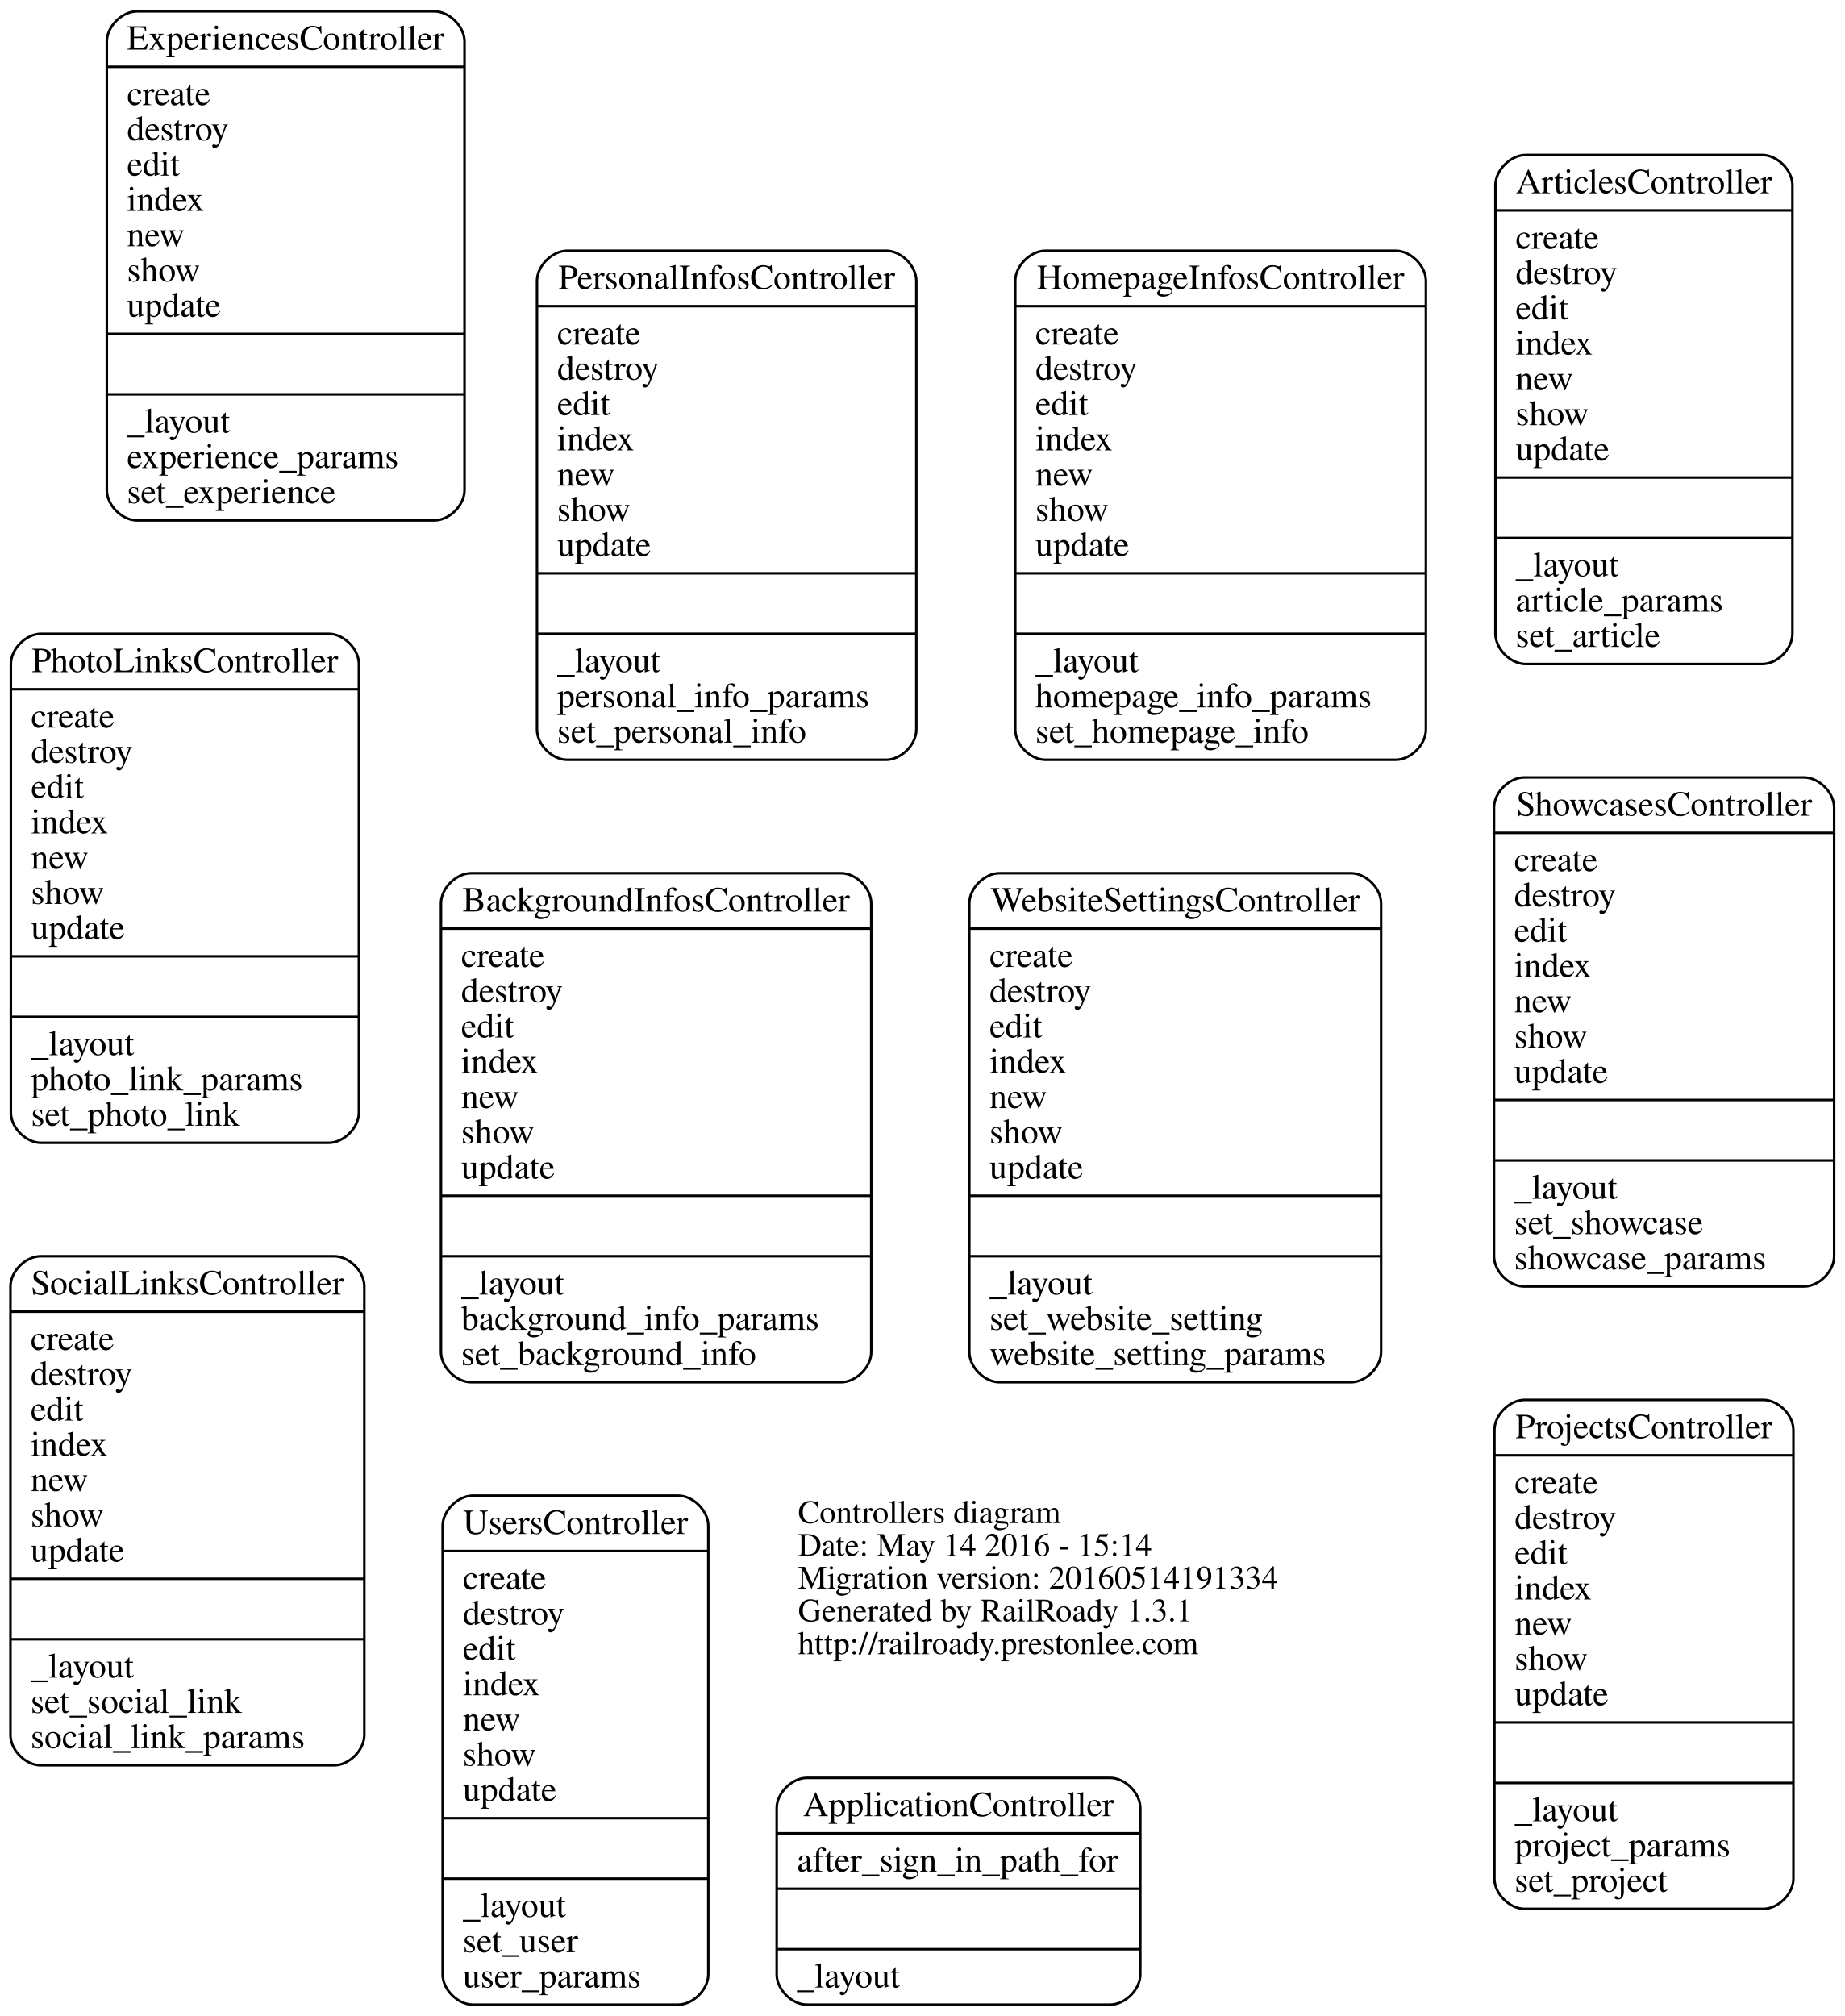
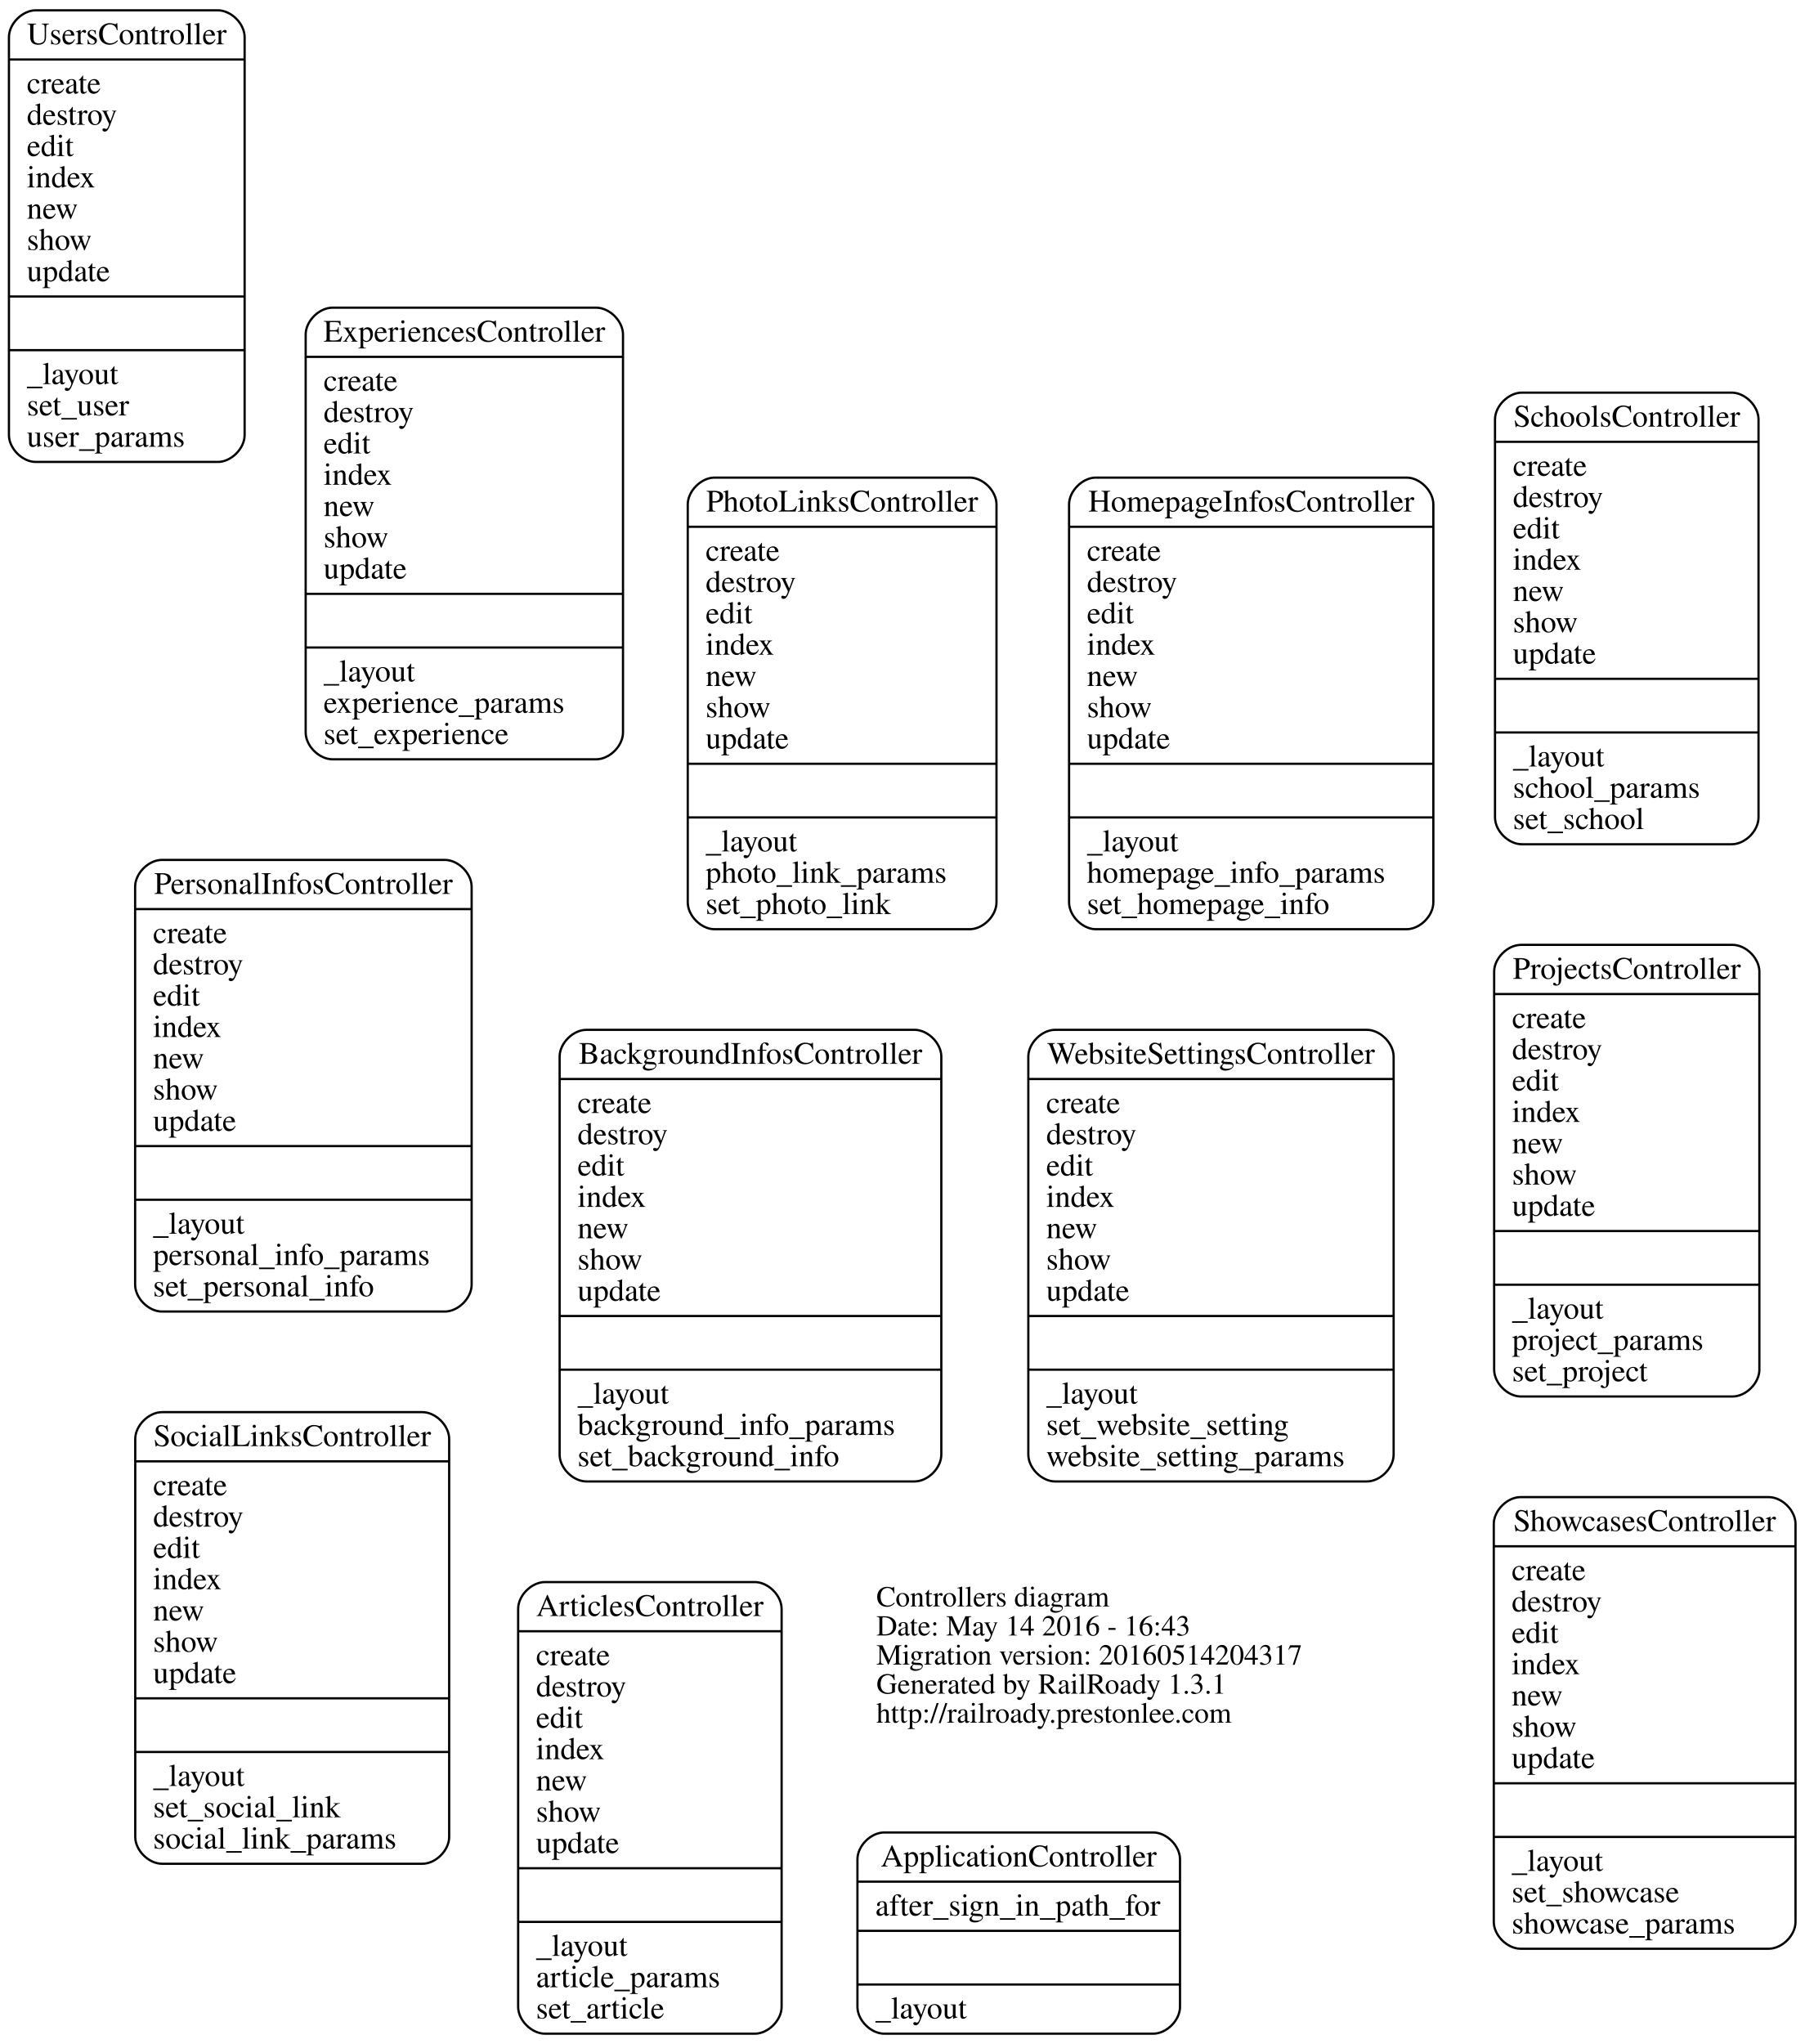
- <svg xmlns="http://www.w3.org/2000/svg" width="732pt" height="800pt" viewBox="0.00 0.00 731.70 800.00">
-   <g id="graph0" class="graph" transform="scale(1 1) rotate(0) translate(270.214 435.5)">
-     <polygon fill="none" stroke="none" points="-270.214,364.5 -270.214,-435.5 461.49,-435.5 461.49,364.5 -270.214,364.5" />
+ <svg xmlns="http://www.w3.org/2000/svg" width="807pt" height="914pt" viewBox="0.00 0.00 807.20 914.00">
+   <g id="graph0" class="graph" transform="scale(1 1) rotate(0) translate(345.714 549.5)">
+     <polygon fill="none" stroke="none" points="-345.714,364.5 -345.714,-549.5 461.49,-549.5 461.49,364.5 -345.714,364.5" />
    <g id="node1" class="node">
      <text text-anchor="start" x="46.312" y="168.9" font-family="Times,serif" font-size="13.00">Controllers diagram</text>
-       <text text-anchor="start" x="46.312" y="181.9" font-family="Times,serif" font-size="13.00">Date: May 14 2016 - 15:14</text>
-       <text text-anchor="start" x="46.312" y="194.9" font-family="Times,serif" font-size="13.00">Migration version: 20160514191334</text>
+       <text text-anchor="start" x="46.312" y="181.9" font-family="Times,serif" font-size="13.00">Date: May 14 2016 - 16:43</text>
+       <text text-anchor="start" x="46.312" y="194.9" font-family="Times,serif" font-size="13.00">Migration version: 20160514204317</text>
      <text text-anchor="start" x="46.312" y="207.9" font-family="Times,serif" font-size="13.00">Generated by RailRoady 1.3.1</text>
      <text text-anchor="start" x="46.312" y="220.9" font-family="Times,serif" font-size="13.00">http://railroady.prestonlee.com</text>
    </g>
    <g id="node2" class="node">
      <path fill="none" stroke="black" d="M49.852,360C49.852,360 170.148,360 170.148,360 176.148,360 182.148,354 182.148,348 182.148,348 182.148,282 182.148,282 182.148,276 176.148,270 170.148,270 170.148,270 49.852,270 49.852,270 43.852,270 37.852,276 37.852,282 37.852,282 37.852,348 37.852,348 37.852,354 43.852,360 49.852,360" />
      <text text-anchor="middle" x="110" y="285.2" font-family="Times,serif" font-size="14.00">ApplicationController</text>
      <polyline fill="none" stroke="black" points="37.852,292 182.148,292 " />
      <text text-anchor="start" x="45.852" y="307.2" font-family="Times,serif" font-size="14.00">after_sign_in_path_for</text>
      <polyline fill="none" stroke="black" points="37.852,314 182.148,314 " />
      <polyline fill="none" stroke="black" points="37.852,338 182.148,338 " />
      <text text-anchor="start" x="45.852" y="353.2" font-family="Times,serif" font-size="14.00">_layout</text>
    </g>
    <g id="node3" class="node">
-       <path fill="none" stroke="black" d="M335.069,-172C335.069,-172 428.931,-172 428.931,-172 434.931,-172 440.931,-178 440.931,-184 440.931,-184 440.931,-362 440.931,-362 440.931,-368 434.931,-374 428.931,-374 428.931,-374 335.069,-374 335.069,-374 329.069,-374 323.069,-368 323.069,-362 323.069,-362 323.069,-184 323.069,-184 323.069,-178 329.069,-172 335.069,-172" />
-       <text text-anchor="middle" x="382" y="-358.8" font-family="Times,serif" font-size="14.00">ArticlesController</text>
-       <polyline fill="none" stroke="black" points="323.069,-352 440.931,-352 " />
-       <text text-anchor="start" x="331.069" y="-336.8" font-family="Times,serif" font-size="14.00">create</text>
-       <text text-anchor="start" x="331.069" y="-322.8" font-family="Times,serif" font-size="14.00">destroy</text>
-       <text text-anchor="start" x="331.069" y="-308.8" font-family="Times,serif" font-size="14.00">edit</text>
-       <text text-anchor="start" x="331.069" y="-294.8" font-family="Times,serif" font-size="14.00">index</text>
-       <text text-anchor="start" x="331.069" y="-280.8" font-family="Times,serif" font-size="14.00">new</text>
-       <text text-anchor="start" x="331.069" y="-266.8" font-family="Times,serif" font-size="14.00">show</text>
-       <text text-anchor="start" x="331.069" y="-252.8" font-family="Times,serif" font-size="14.00">update</text>
-       <polyline fill="none" stroke="black" points="323.069,-246 440.931,-246 " />
-       <polyline fill="none" stroke="black" points="323.069,-222 440.931,-222 " />
-       <text text-anchor="start" x="331.069" y="-206.8" font-family="Times,serif" font-size="14.00">_layout</text>
-       <text text-anchor="start" x="331.069" y="-192.8" font-family="Times,serif" font-size="14.00">article_params</text>
-       <text text-anchor="start" x="331.069" y="-178.8" font-family="Times,serif" font-size="14.00">set_article</text>
+       <path fill="none" stroke="black" d="M-101.931,360C-101.931,360 -8.069,360 -8.069,360 -2.069,360 3.931,354 3.931,348 3.931,348 3.931,170 3.931,170 3.931,164 -2.069,158 -8.069,158 -8.069,158 -101.931,158 -101.931,158 -107.931,158 -113.931,164 -113.931,170 -113.931,170 -113.931,348 -113.931,348 -113.931,354 -107.931,360 -101.931,360" />
+       <text text-anchor="middle" x="-55" y="173.2" font-family="Times,serif" font-size="14.00">ArticlesController</text>
+       <polyline fill="none" stroke="black" points="-113.931,180 3.931,180 " />
+       <text text-anchor="start" x="-105.931" y="195.2" font-family="Times,serif" font-size="14.00">create</text>
+       <text text-anchor="start" x="-105.931" y="209.2" font-family="Times,serif" font-size="14.00">destroy</text>
+       <text text-anchor="start" x="-105.931" y="223.2" font-family="Times,serif" font-size="14.00">edit</text>
+       <text text-anchor="start" x="-105.931" y="237.2" font-family="Times,serif" font-size="14.00">index</text>
+       <text text-anchor="start" x="-105.931" y="251.2" font-family="Times,serif" font-size="14.00">new</text>
+       <text text-anchor="start" x="-105.931" y="265.2" font-family="Times,serif" font-size="14.00">show</text>
+       <text text-anchor="start" x="-105.931" y="279.2" font-family="Times,serif" font-size="14.00">update</text>
+       <polyline fill="none" stroke="black" points="-113.931,286 3.931,286 " />
+       <polyline fill="none" stroke="black" points="-113.931,310 3.931,310 " />
+       <text text-anchor="start" x="-105.931" y="325.2" font-family="Times,serif" font-size="14.00">_layout</text>
+       <text text-anchor="start" x="-105.931" y="339.2" font-family="Times,serif" font-size="14.00">article_params</text>
+       <text text-anchor="start" x="-105.931" y="353.2" font-family="Times,serif" font-size="14.00">set_article</text>
    </g>
    <g id="node4" class="node">
      <path fill="none" stroke="black" d="M-83.373,113C-83.373,113 63.373,113 63.373,113 69.373,113 75.373,107 75.373,101 75.373,101 75.373,-77 75.373,-77 75.373,-83 69.373,-89 63.373,-89 63.373,-89 -83.373,-89 -83.373,-89 -89.373,-89 -95.373,-83 -95.373,-77 -95.373,-77 -95.373,101 -95.373,101 -95.373,107 -89.373,113 -83.373,113" />
      <text text-anchor="middle" x="-10" y="-73.8" font-family="Times,serif" font-size="14.00">BackgroundInfosController</text>
      <polyline fill="none" stroke="black" points="-95.373,-67 75.373,-67 " />
      <text text-anchor="start" x="-87.373" y="-51.8" font-family="Times,serif" font-size="14.00">create</text>
      <text text-anchor="start" x="-87.373" y="-37.8" font-family="Times,serif" font-size="14.00">destroy</text>
      <text text-anchor="start" x="-87.373" y="-23.8" font-family="Times,serif" font-size="14.00">edit</text>
      <text text-anchor="start" x="-87.373" y="-9.8" font-family="Times,serif" font-size="14.00">index</text>
      <text text-anchor="start" x="-87.373" y="4.2" font-family="Times,serif" font-size="14.00">new</text>
      <text text-anchor="start" x="-87.373" y="18.2" font-family="Times,serif" font-size="14.00">show</text>
      <text text-anchor="start" x="-87.373" y="32.2" font-family="Times,serif" font-size="14.00">update</text>
      <polyline fill="none" stroke="black" points="-95.373,39 75.373,39 " />
      <polyline fill="none" stroke="black" points="-95.373,63 75.373,63 " />
      <text text-anchor="start" x="-87.373" y="78.2" font-family="Times,serif" font-size="14.00">_layout</text>
      <text text-anchor="start" x="-87.373" y="92.2" font-family="Times,serif" font-size="14.00">background_info_params</text>
      <text text-anchor="start" x="-87.373" y="106.2" font-family="Times,serif" font-size="14.00">set_background_info</text>
    </g>
    <g id="node5" class="node">
-       <path fill="none" stroke="black" d="M-215.976,-229C-215.976,-229 -98.024,-229 -98.024,-229 -92.024,-229 -86.024,-235 -86.024,-241 -86.024,-241 -86.024,-419 -86.024,-419 -86.024,-425 -92.024,-431 -98.024,-431 -98.024,-431 -215.976,-431 -215.976,-431 -221.976,-431 -227.976,-425 -227.976,-419 -227.976,-419 -227.976,-241 -227.976,-241 -227.976,-235 -221.976,-229 -215.976,-229" />
-       <text text-anchor="middle" x="-157" y="-415.8" font-family="Times,serif" font-size="14.00">ExperiencesController</text>
-       <polyline fill="none" stroke="black" points="-227.976,-409 -86.024,-409 " />
-       <text text-anchor="start" x="-219.976" y="-393.8" font-family="Times,serif" font-size="14.00">create</text>
-       <text text-anchor="start" x="-219.976" y="-379.8" font-family="Times,serif" font-size="14.00">destroy</text>
-       <text text-anchor="start" x="-219.976" y="-365.8" font-family="Times,serif" font-size="14.00">edit</text>
-       <text text-anchor="start" x="-219.976" y="-351.8" font-family="Times,serif" font-size="14.00">index</text>
-       <text text-anchor="start" x="-219.976" y="-337.8" font-family="Times,serif" font-size="14.00">new</text>
-       <text text-anchor="start" x="-219.976" y="-323.8" font-family="Times,serif" font-size="14.00">show</text>
-       <text text-anchor="start" x="-219.976" y="-309.8" font-family="Times,serif" font-size="14.00">update</text>
-       <polyline fill="none" stroke="black" points="-227.976,-303 -86.024,-303 " />
-       <polyline fill="none" stroke="black" points="-227.976,-279 -86.024,-279 " />
-       <text text-anchor="start" x="-219.976" y="-263.8" font-family="Times,serif" font-size="14.00">_layout</text>
-       <text text-anchor="start" x="-219.976" y="-249.8" font-family="Times,serif" font-size="14.00">experience_params</text>
-       <text text-anchor="start" x="-219.976" y="-235.8" font-family="Times,serif" font-size="14.00">set_experience</text>
+       <path fill="none" stroke="black" d="M-196.976,-210C-196.976,-210 -79.024,-210 -79.024,-210 -73.024,-210 -67.024,-216 -67.024,-222 -67.024,-222 -67.024,-400 -67.024,-400 -67.024,-406 -73.024,-412 -79.024,-412 -79.024,-412 -196.976,-412 -196.976,-412 -202.976,-412 -208.976,-406 -208.976,-400 -208.976,-400 -208.976,-222 -208.976,-222 -208.976,-216 -202.976,-210 -196.976,-210" />
+       <text text-anchor="middle" x="-138" y="-396.8" font-family="Times,serif" font-size="14.00">ExperiencesController</text>
+       <polyline fill="none" stroke="black" points="-208.976,-390 -67.024,-390 " />
+       <text text-anchor="start" x="-200.976" y="-374.8" font-family="Times,serif" font-size="14.00">create</text>
+       <text text-anchor="start" x="-200.976" y="-360.8" font-family="Times,serif" font-size="14.00">destroy</text>
+       <text text-anchor="start" x="-200.976" y="-346.8" font-family="Times,serif" font-size="14.00">edit</text>
+       <text text-anchor="start" x="-200.976" y="-332.8" font-family="Times,serif" font-size="14.00">index</text>
+       <text text-anchor="start" x="-200.976" y="-318.8" font-family="Times,serif" font-size="14.00">new</text>
+       <text text-anchor="start" x="-200.976" y="-304.8" font-family="Times,serif" font-size="14.00">show</text>
+       <text text-anchor="start" x="-200.976" y="-290.8" font-family="Times,serif" font-size="14.00">update</text>
+       <polyline fill="none" stroke="black" points="-208.976,-284 -67.024,-284 " />
+       <polyline fill="none" stroke="black" points="-208.976,-260 -67.024,-260 " />
+       <text text-anchor="start" x="-200.976" y="-244.8" font-family="Times,serif" font-size="14.00">_layout</text>
+       <text text-anchor="start" x="-200.976" y="-230.8" font-family="Times,serif" font-size="14.00">experience_params</text>
+       <text text-anchor="start" x="-200.976" y="-216.8" font-family="Times,serif" font-size="14.00">set_experience</text>
    </g>
    <g id="node6" class="node">
      <path fill="none" stroke="black" d="M144.521,-134C144.521,-134 283.479,-134 283.479,-134 289.479,-134 295.479,-140 295.479,-146 295.479,-146 295.479,-324 295.479,-324 295.479,-330 289.479,-336 283.479,-336 283.479,-336 144.521,-336 144.521,-336 138.521,-336 132.521,-330 132.521,-324 132.521,-324 132.521,-146 132.521,-146 132.521,-140 138.521,-134 144.521,-134" />
      <text text-anchor="middle" x="214" y="-320.8" font-family="Times,serif" font-size="14.00">HomepageInfosController</text>
      <polyline fill="none" stroke="black" points="132.521,-314 295.479,-314 " />
      <text text-anchor="start" x="140.521" y="-298.8" font-family="Times,serif" font-size="14.00">create</text>
      <text text-anchor="start" x="140.521" y="-284.8" font-family="Times,serif" font-size="14.00">destroy</text>
      <text text-anchor="start" x="140.521" y="-270.8" font-family="Times,serif" font-size="14.00">edit</text>
      <text text-anchor="start" x="140.521" y="-256.8" font-family="Times,serif" font-size="14.00">index</text>
      <text text-anchor="start" x="140.521" y="-242.8" font-family="Times,serif" font-size="14.00">new</text>
      <text text-anchor="start" x="140.521" y="-228.8" font-family="Times,serif" font-size="14.00">show</text>
      <text text-anchor="start" x="140.521" y="-214.8" font-family="Times,serif" font-size="14.00">update</text>
      <polyline fill="none" stroke="black" points="132.521,-208 295.479,-208 " />
      <polyline fill="none" stroke="black" points="132.521,-184 295.479,-184 " />
      <text text-anchor="start" x="140.521" y="-168.8" font-family="Times,serif" font-size="14.00">_layout</text>
      <text text-anchor="start" x="140.521" y="-154.8" font-family="Times,serif" font-size="14.00">homepage_info_params</text>
      <text text-anchor="start" x="140.521" y="-140.8" font-family="Times,serif" font-size="14.00">set_homepage_info</text>
    </g>
    <g id="node7" class="node">
-       <path fill="none" stroke="black" d="M-45.266,-134C-45.266,-134 81.266,-134 81.266,-134 87.266,-134 93.266,-140 93.266,-146 93.266,-146 93.266,-324 93.266,-324 93.266,-330 87.266,-336 81.266,-336 81.266,-336 -45.266,-336 -45.266,-336 -51.266,-336 -57.266,-330 -57.266,-324 -57.266,-324 -57.266,-146 -57.266,-146 -57.266,-140 -51.266,-134 -45.266,-134" />
-       <text text-anchor="middle" x="18" y="-320.8" font-family="Times,serif" font-size="14.00">PersonalInfosController</text>
-       <polyline fill="none" stroke="black" points="-57.266,-314 93.266,-314 " />
-       <text text-anchor="start" x="-49.266" y="-298.8" font-family="Times,serif" font-size="14.00">create</text>
-       <text text-anchor="start" x="-49.266" y="-284.8" font-family="Times,serif" font-size="14.00">destroy</text>
-       <text text-anchor="start" x="-49.266" y="-270.8" font-family="Times,serif" font-size="14.00">edit</text>
-       <text text-anchor="start" x="-49.266" y="-256.8" font-family="Times,serif" font-size="14.00">index</text>
-       <text text-anchor="start" x="-49.266" y="-242.8" font-family="Times,serif" font-size="14.00">new</text>
-       <text text-anchor="start" x="-49.266" y="-228.8" font-family="Times,serif" font-size="14.00">show</text>
-       <text text-anchor="start" x="-49.266" y="-214.8" font-family="Times,serif" font-size="14.00">update</text>
-       <polyline fill="none" stroke="black" points="-57.266,-208 93.266,-208 " />
-       <polyline fill="none" stroke="black" points="-57.266,-184 93.266,-184 " />
-       <text text-anchor="start" x="-49.266" y="-168.8" font-family="Times,serif" font-size="14.00">_layout</text>
-       <text text-anchor="start" x="-49.266" y="-154.8" font-family="Times,serif" font-size="14.00">personal_info_params</text>
-       <text text-anchor="start" x="-49.266" y="-140.8" font-family="Times,serif" font-size="14.00">set_personal_info</text>
+       <path fill="none" stroke="black" d="M-273.266,37C-273.266,37 -146.734,37 -146.734,37 -140.734,37 -134.734,31 -134.734,25 -134.734,25 -134.734,-153 -134.734,-153 -134.734,-159 -140.734,-165 -146.734,-165 -146.734,-165 -273.266,-165 -273.266,-165 -279.266,-165 -285.266,-159 -285.266,-153 -285.266,-153 -285.266,25 -285.266,25 -285.266,31 -279.266,37 -273.266,37" />
+       <text text-anchor="middle" x="-210" y="-149.8" font-family="Times,serif" font-size="14.00">PersonalInfosController</text>
+       <polyline fill="none" stroke="black" points="-285.266,-143 -134.734,-143 " />
+       <text text-anchor="start" x="-277.266" y="-127.8" font-family="Times,serif" font-size="14.00">create</text>
+       <text text-anchor="start" x="-277.266" y="-113.8" font-family="Times,serif" font-size="14.00">destroy</text>
+       <text text-anchor="start" x="-277.266" y="-99.8" font-family="Times,serif" font-size="14.00">edit</text>
+       <text text-anchor="start" x="-277.266" y="-85.8" font-family="Times,serif" font-size="14.00">index</text>
+       <text text-anchor="start" x="-277.266" y="-71.8" font-family="Times,serif" font-size="14.00">new</text>
+       <text text-anchor="start" x="-277.266" y="-57.8" font-family="Times,serif" font-size="14.00">show</text>
+       <text text-anchor="start" x="-277.266" y="-43.8" font-family="Times,serif" font-size="14.00">update</text>
+       <polyline fill="none" stroke="black" points="-285.266,-37 -134.734,-37 " />
+       <polyline fill="none" stroke="black" points="-285.266,-13 -134.734,-13 " />
+       <text text-anchor="start" x="-277.266" y="2.2" font-family="Times,serif" font-size="14.00">_layout</text>
+       <text text-anchor="start" x="-277.266" y="16.2" font-family="Times,serif" font-size="14.00">personal_info_params</text>
+       <text text-anchor="start" x="-277.266" y="30.2" font-family="Times,serif" font-size="14.00">set_personal_info</text>
    </g>
    <g id="node8" class="node">
-       <path fill="none" stroke="black" d="M-254.055,18C-254.055,18 -139.945,18 -139.945,18 -133.945,18 -127.945,12 -127.945,6 -127.945,6 -127.945,-172 -127.945,-172 -127.945,-178 -133.945,-184 -139.945,-184 -139.945,-184 -254.055,-184 -254.055,-184 -260.055,-184 -266.055,-178 -266.055,-172 -266.055,-172 -266.055,6 -266.055,6 -266.055,12 -260.055,18 -254.055,18" />
-       <text text-anchor="middle" x="-197" y="-168.8" font-family="Times,serif" font-size="14.00">PhotoLinksController</text>
-       <polyline fill="none" stroke="black" points="-266.055,-162 -127.945,-162 " />
-       <text text-anchor="start" x="-258.055" y="-146.8" font-family="Times,serif" font-size="14.00">create</text>
-       <text text-anchor="start" x="-258.055" y="-132.8" font-family="Times,serif" font-size="14.00">destroy</text>
-       <text text-anchor="start" x="-258.055" y="-118.8" font-family="Times,serif" font-size="14.00">edit</text>
-       <text text-anchor="start" x="-258.055" y="-104.8" font-family="Times,serif" font-size="14.00">index</text>
-       <text text-anchor="start" x="-258.055" y="-90.8" font-family="Times,serif" font-size="14.00">new</text>
-       <text text-anchor="start" x="-258.055" y="-76.8" font-family="Times,serif" font-size="14.00">show</text>
-       <text text-anchor="start" x="-258.055" y="-62.8" font-family="Times,serif" font-size="14.00">update</text>
-       <polyline fill="none" stroke="black" points="-266.055,-56 -127.945,-56 " />
-       <polyline fill="none" stroke="black" points="-266.055,-32 -127.945,-32 " />
-       <text text-anchor="start" x="-258.055" y="-16.8" font-family="Times,serif" font-size="14.00">_layout</text>
-       <text text-anchor="start" x="-258.055" y="-2.8" font-family="Times,serif" font-size="14.00">photo_link_params</text>
-       <text text-anchor="start" x="-258.055" y="11.2" font-family="Times,serif" font-size="14.00">set_photo_link</text>
+       <path fill="none" stroke="black" d="M-26.055,-134C-26.055,-134 88.055,-134 88.055,-134 94.055,-134 100.055,-140 100.055,-146 100.055,-146 100.055,-324 100.055,-324 100.055,-330 94.055,-336 88.055,-336 88.055,-336 -26.055,-336 -26.055,-336 -32.055,-336 -38.055,-330 -38.055,-324 -38.055,-324 -38.055,-146 -38.055,-146 -38.055,-140 -32.055,-134 -26.055,-134" />
+       <text text-anchor="middle" x="31" y="-320.8" font-family="Times,serif" font-size="14.00">PhotoLinksController</text>
+       <polyline fill="none" stroke="black" points="-38.055,-314 100.055,-314 " />
+       <text text-anchor="start" x="-30.055" y="-298.8" font-family="Times,serif" font-size="14.00">create</text>
+       <text text-anchor="start" x="-30.055" y="-284.8" font-family="Times,serif" font-size="14.00">destroy</text>
+       <text text-anchor="start" x="-30.055" y="-270.8" font-family="Times,serif" font-size="14.00">edit</text>
+       <text text-anchor="start" x="-30.055" y="-256.8" font-family="Times,serif" font-size="14.00">index</text>
+       <text text-anchor="start" x="-30.055" y="-242.8" font-family="Times,serif" font-size="14.00">new</text>
+       <text text-anchor="start" x="-30.055" y="-228.8" font-family="Times,serif" font-size="14.00">show</text>
+       <text text-anchor="start" x="-30.055" y="-214.8" font-family="Times,serif" font-size="14.00">update</text>
+       <polyline fill="none" stroke="black" points="-38.055,-208 100.055,-208 " />
+       <polyline fill="none" stroke="black" points="-38.055,-184 100.055,-184 " />
+       <text text-anchor="start" x="-30.055" y="-168.8" font-family="Times,serif" font-size="14.00">_layout</text>
+       <text text-anchor="start" x="-30.055" y="-154.8" font-family="Times,serif" font-size="14.00">photo_link_params</text>
+       <text text-anchor="start" x="-30.055" y="-140.8" font-family="Times,serif" font-size="14.00">set_photo_link</text>
    </g>
    <g id="node9" class="node">
-       <path fill="none" stroke="black" d="M334.676,322C334.676,322 429.324,322 429.324,322 435.324,322 441.324,316 441.324,310 441.324,310 441.324,132 441.324,132 441.324,126 435.324,120 429.324,120 429.324,120 334.676,120 334.676,120 328.676,120 322.676,126 322.676,132 322.676,132 322.676,310 322.676,310 322.676,316 328.676,322 334.676,322" />
-       <text text-anchor="middle" x="382" y="135.2" font-family="Times,serif" font-size="14.00">ProjectsController</text>
-       <polyline fill="none" stroke="black" points="322.676,142 441.324,142 " />
-       <text text-anchor="start" x="330.676" y="157.2" font-family="Times,serif" font-size="14.00">create</text>
-       <text text-anchor="start" x="330.676" y="171.2" font-family="Times,serif" font-size="14.00">destroy</text>
-       <text text-anchor="start" x="330.676" y="185.2" font-family="Times,serif" font-size="14.00">edit</text>
-       <text text-anchor="start" x="330.676" y="199.2" font-family="Times,serif" font-size="14.00">index</text>
-       <text text-anchor="start" x="330.676" y="213.2" font-family="Times,serif" font-size="14.00">new</text>
-       <text text-anchor="start" x="330.676" y="227.2" font-family="Times,serif" font-size="14.00">show</text>
-       <text text-anchor="start" x="330.676" y="241.2" font-family="Times,serif" font-size="14.00">update</text>
-       <polyline fill="none" stroke="black" points="322.676,248 441.324,248 " />
-       <polyline fill="none" stroke="black" points="322.676,272 441.324,272 " />
-       <text text-anchor="start" x="330.676" y="287.2" font-family="Times,serif" font-size="14.00">_layout</text>
-       <text text-anchor="start" x="330.676" y="301.2" font-family="Times,serif" font-size="14.00">project_params</text>
-       <text text-anchor="start" x="330.676" y="315.2" font-family="Times,serif" font-size="14.00">set_project</text>
+       <path fill="none" stroke="black" d="M334.676,75C334.676,75 429.324,75 429.324,75 435.324,75 441.324,69 441.324,63 441.324,63 441.324,-115 441.324,-115 441.324,-121 435.324,-127 429.324,-127 429.324,-127 334.676,-127 334.676,-127 328.676,-127 322.676,-121 322.676,-115 322.676,-115 322.676,63 322.676,63 322.676,69 328.676,75 334.676,75" />
+       <text text-anchor="middle" x="382" y="-111.8" font-family="Times,serif" font-size="14.00">ProjectsController</text>
+       <polyline fill="none" stroke="black" points="322.676,-105 441.324,-105 " />
+       <text text-anchor="start" x="330.676" y="-89.8" font-family="Times,serif" font-size="14.00">create</text>
+       <text text-anchor="start" x="330.676" y="-75.8" font-family="Times,serif" font-size="14.00">destroy</text>
+       <text text-anchor="start" x="330.676" y="-61.8" font-family="Times,serif" font-size="14.00">edit</text>
+       <text text-anchor="start" x="330.676" y="-47.8" font-family="Times,serif" font-size="14.00">index</text>
+       <text text-anchor="start" x="330.676" y="-33.8" font-family="Times,serif" font-size="14.00">new</text>
+       <text text-anchor="start" x="330.676" y="-19.8" font-family="Times,serif" font-size="14.00">show</text>
+       <text text-anchor="start" x="330.676" y="-5.8" font-family="Times,serif" font-size="14.00">update</text>
+       <polyline fill="none" stroke="black" points="322.676,1 441.324,1 " />
+       <polyline fill="none" stroke="black" points="322.676,25 441.324,25 " />
+       <text text-anchor="start" x="330.676" y="40.2" font-family="Times,serif" font-size="14.00">_layout</text>
+       <text text-anchor="start" x="330.676" y="54.2" font-family="Times,serif" font-size="14.00">project_params</text>
+       <text text-anchor="start" x="330.676" y="68.2" font-family="Times,serif" font-size="14.00">set_project</text>
    </g>
    <g id="node10" class="node">
-       <path fill="none" stroke="black" d="M334.51,75C334.51,75 445.49,75 445.49,75 451.49,75 457.49,69 457.49,63 457.49,63 457.49,-115 457.49,-115 457.49,-121 451.49,-127 445.49,-127 445.49,-127 334.51,-127 334.51,-127 328.51,-127 322.51,-121 322.51,-115 322.51,-115 322.51,63 322.51,63 322.51,69 328.51,75 334.51,75" />
-       <text text-anchor="middle" x="390" y="-111.8" font-family="Times,serif" font-size="14.00">ShowcasesController</text>
-       <polyline fill="none" stroke="black" points="322.51,-105 457.49,-105 " />
-       <text text-anchor="start" x="330.51" y="-89.8" font-family="Times,serif" font-size="14.00">create</text>
-       <text text-anchor="start" x="330.51" y="-75.8" font-family="Times,serif" font-size="14.00">destroy</text>
-       <text text-anchor="start" x="330.51" y="-61.8" font-family="Times,serif" font-size="14.00">edit</text>
-       <text text-anchor="start" x="330.51" y="-47.8" font-family="Times,serif" font-size="14.00">index</text>
-       <text text-anchor="start" x="330.51" y="-33.8" font-family="Times,serif" font-size="14.00">new</text>
-       <text text-anchor="start" x="330.51" y="-19.8" font-family="Times,serif" font-size="14.00">show</text>
-       <text text-anchor="start" x="330.51" y="-5.8" font-family="Times,serif" font-size="14.00">update</text>
-       <polyline fill="none" stroke="black" points="322.51,1 457.49,1 " />
-       <polyline fill="none" stroke="black" points="322.51,25 457.49,25 " />
-       <text text-anchor="start" x="330.51" y="40.2" font-family="Times,serif" font-size="14.00">_layout</text>
-       <text text-anchor="start" x="330.51" y="54.2" font-family="Times,serif" font-size="14.00">set_showcase</text>
-       <text text-anchor="start" x="330.51" y="68.2" font-family="Times,serif" font-size="14.00">showcase_params</text>
+       <path fill="none" stroke="black" d="M335.059,-172C335.059,-172 428.941,-172 428.941,-172 434.941,-172 440.941,-178 440.941,-184 440.941,-184 440.941,-362 440.941,-362 440.941,-368 434.941,-374 428.941,-374 428.941,-374 335.059,-374 335.059,-374 329.059,-374 323.059,-368 323.059,-362 323.059,-362 323.059,-184 323.059,-184 323.059,-178 329.059,-172 335.059,-172" />
+       <text text-anchor="middle" x="382" y="-358.8" font-family="Times,serif" font-size="14.00">SchoolsController</text>
+       <polyline fill="none" stroke="black" points="323.059,-352 440.941,-352 " />
+       <text text-anchor="start" x="331.059" y="-336.8" font-family="Times,serif" font-size="14.00">create</text>
+       <text text-anchor="start" x="331.059" y="-322.8" font-family="Times,serif" font-size="14.00">destroy</text>
+       <text text-anchor="start" x="331.059" y="-308.8" font-family="Times,serif" font-size="14.00">edit</text>
+       <text text-anchor="start" x="331.059" y="-294.8" font-family="Times,serif" font-size="14.00">index</text>
+       <text text-anchor="start" x="331.059" y="-280.8" font-family="Times,serif" font-size="14.00">new</text>
+       <text text-anchor="start" x="331.059" y="-266.8" font-family="Times,serif" font-size="14.00">show</text>
+       <text text-anchor="start" x="331.059" y="-252.8" font-family="Times,serif" font-size="14.00">update</text>
+       <polyline fill="none" stroke="black" points="323.059,-246 440.941,-246 " />
+       <polyline fill="none" stroke="black" points="323.059,-222 440.941,-222 " />
+       <text text-anchor="start" x="331.059" y="-206.8" font-family="Times,serif" font-size="14.00">_layout</text>
+       <text text-anchor="start" x="331.059" y="-192.8" font-family="Times,serif" font-size="14.00">school_params</text>
+       <text text-anchor="start" x="331.059" y="-178.8" font-family="Times,serif" font-size="14.00">set_school</text>
    </g>
    <g id="node11" class="node">
-       <path fill="none" stroke="black" d="M-254.214,265C-254.214,265 -137.786,265 -137.786,265 -131.786,265 -125.786,259 -125.786,253 -125.786,253 -125.786,75 -125.786,75 -125.786,69 -131.786,63 -137.786,63 -137.786,63 -254.214,63 -254.214,63 -260.214,63 -266.214,69 -266.214,75 -266.214,75 -266.214,253 -266.214,253 -266.214,259 -260.214,265 -254.214,265" />
-       <text text-anchor="middle" x="-196" y="78.2" font-family="Times,serif" font-size="14.00">SocialLinksController</text>
-       <polyline fill="none" stroke="black" points="-266.214,85 -125.786,85 " />
-       <text text-anchor="start" x="-258.214" y="100.2" font-family="Times,serif" font-size="14.00">create</text>
-       <text text-anchor="start" x="-258.214" y="114.2" font-family="Times,serif" font-size="14.00">destroy</text>
-       <text text-anchor="start" x="-258.214" y="128.2" font-family="Times,serif" font-size="14.00">edit</text>
-       <text text-anchor="start" x="-258.214" y="142.2" font-family="Times,serif" font-size="14.00">index</text>
-       <text text-anchor="start" x="-258.214" y="156.2" font-family="Times,serif" font-size="14.00">new</text>
-       <text text-anchor="start" x="-258.214" y="170.2" font-family="Times,serif" font-size="14.00">show</text>
-       <text text-anchor="start" x="-258.214" y="184.2" font-family="Times,serif" font-size="14.00">update</text>
-       <polyline fill="none" stroke="black" points="-266.214,191 -125.786,191 " />
-       <polyline fill="none" stroke="black" points="-266.214,215 -125.786,215 " />
-       <text text-anchor="start" x="-258.214" y="230.2" font-family="Times,serif" font-size="14.00">_layout</text>
-       <text text-anchor="start" x="-258.214" y="244.2" font-family="Times,serif" font-size="14.00">set_social_link</text>
-       <text text-anchor="start" x="-258.214" y="258.2" font-family="Times,serif" font-size="14.00">social_link_params</text>
+       <path fill="none" stroke="black" d="M334.51,322C334.51,322 445.49,322 445.49,322 451.49,322 457.49,316 457.49,310 457.49,310 457.49,132 457.49,132 457.49,126 451.49,120 445.49,120 445.49,120 334.51,120 334.51,120 328.51,120 322.51,126 322.51,132 322.51,132 322.51,310 322.51,310 322.51,316 328.51,322 334.51,322" />
+       <text text-anchor="middle" x="390" y="135.2" font-family="Times,serif" font-size="14.00">ShowcasesController</text>
+       <polyline fill="none" stroke="black" points="322.51,142 457.49,142 " />
+       <text text-anchor="start" x="330.51" y="157.2" font-family="Times,serif" font-size="14.00">create</text>
+       <text text-anchor="start" x="330.51" y="171.2" font-family="Times,serif" font-size="14.00">destroy</text>
+       <text text-anchor="start" x="330.51" y="185.2" font-family="Times,serif" font-size="14.00">edit</text>
+       <text text-anchor="start" x="330.51" y="199.2" font-family="Times,serif" font-size="14.00">index</text>
+       <text text-anchor="start" x="330.51" y="213.2" font-family="Times,serif" font-size="14.00">new</text>
+       <text text-anchor="start" x="330.51" y="227.2" font-family="Times,serif" font-size="14.00">show</text>
+       <text text-anchor="start" x="330.51" y="241.2" font-family="Times,serif" font-size="14.00">update</text>
+       <polyline fill="none" stroke="black" points="322.51,248 457.49,248 " />
+       <polyline fill="none" stroke="black" points="322.51,272 457.49,272 " />
+       <text text-anchor="start" x="330.51" y="287.2" font-family="Times,serif" font-size="14.00">_layout</text>
+       <text text-anchor="start" x="330.51" y="301.2" font-family="Times,serif" font-size="14.00">set_showcase</text>
+       <text text-anchor="start" x="330.51" y="315.2" font-family="Times,serif" font-size="14.00">showcase_params</text>
    </g>
    <g id="node12" class="node">
-       <path fill="none" stroke="black" d="M-82.714,360C-82.714,360 -1.286,360 -1.286,360 4.714,360 10.714,354 10.714,348 10.714,348 10.714,170 10.714,170 10.714,164 4.714,158 -1.286,158 -1.286,158 -82.714,158 -82.714,158 -88.714,158 -94.714,164 -94.714,170 -94.714,170 -94.714,348 -94.714,348 -94.714,354 -88.714,360 -82.714,360" />
-       <text text-anchor="middle" x="-42" y="173.2" font-family="Times,serif" font-size="14.00">UsersController</text>
-       <polyline fill="none" stroke="black" points="-94.714,180 10.714,180 " />
-       <text text-anchor="start" x="-86.714" y="195.2" font-family="Times,serif" font-size="14.00">create</text>
-       <text text-anchor="start" x="-86.714" y="209.2" font-family="Times,serif" font-size="14.00">destroy</text>
-       <text text-anchor="start" x="-86.714" y="223.2" font-family="Times,serif" font-size="14.00">edit</text>
-       <text text-anchor="start" x="-86.714" y="237.2" font-family="Times,serif" font-size="14.00">index</text>
-       <text text-anchor="start" x="-86.714" y="251.2" font-family="Times,serif" font-size="14.00">new</text>
-       <text text-anchor="start" x="-86.714" y="265.2" font-family="Times,serif" font-size="14.00">show</text>
-       <text text-anchor="start" x="-86.714" y="279.2" font-family="Times,serif" font-size="14.00">update</text>
-       <polyline fill="none" stroke="black" points="-94.714,286 10.714,286 " />
-       <polyline fill="none" stroke="black" points="-94.714,310 10.714,310 " />
-       <text text-anchor="start" x="-86.714" y="325.2" font-family="Times,serif" font-size="14.00">_layout</text>
-       <text text-anchor="start" x="-86.714" y="339.2" font-family="Times,serif" font-size="14.00">set_user</text>
-       <text text-anchor="start" x="-86.714" y="353.2" font-family="Times,serif" font-size="14.00">user_params</text>
+       <path fill="none" stroke="black" d="M-273.214,284C-273.214,284 -156.786,284 -156.786,284 -150.786,284 -144.786,278 -144.786,272 -144.786,272 -144.786,94 -144.786,94 -144.786,88 -150.786,82 -156.786,82 -156.786,82 -273.214,82 -273.214,82 -279.214,82 -285.214,88 -285.214,94 -285.214,94 -285.214,272 -285.214,272 -285.214,278 -279.214,284 -273.214,284" />
+       <text text-anchor="middle" x="-215" y="97.2" font-family="Times,serif" font-size="14.00">SocialLinksController</text>
+       <polyline fill="none" stroke="black" points="-285.214,104 -144.786,104 " />
+       <text text-anchor="start" x="-277.214" y="119.2" font-family="Times,serif" font-size="14.00">create</text>
+       <text text-anchor="start" x="-277.214" y="133.2" font-family="Times,serif" font-size="14.00">destroy</text>
+       <text text-anchor="start" x="-277.214" y="147.2" font-family="Times,serif" font-size="14.00">edit</text>
+       <text text-anchor="start" x="-277.214" y="161.2" font-family="Times,serif" font-size="14.00">index</text>
+       <text text-anchor="start" x="-277.214" y="175.2" font-family="Times,serif" font-size="14.00">new</text>
+       <text text-anchor="start" x="-277.214" y="189.2" font-family="Times,serif" font-size="14.00">show</text>
+       <text text-anchor="start" x="-277.214" y="203.2" font-family="Times,serif" font-size="14.00">update</text>
+       <polyline fill="none" stroke="black" points="-285.214,210 -144.786,210 " />
+       <polyline fill="none" stroke="black" points="-285.214,234 -144.786,234 " />
+       <text text-anchor="start" x="-277.214" y="249.2" font-family="Times,serif" font-size="14.00">_layout</text>
+       <text text-anchor="start" x="-277.214" y="263.2" font-family="Times,serif" font-size="14.00">set_social_link</text>
+       <text text-anchor="start" x="-277.214" y="277.2" font-family="Times,serif" font-size="14.00">social_link_params</text>
    </g>
    <g id="node13" class="node">
+       <path fill="none" stroke="black" d="M-329.714,-343C-329.714,-343 -248.286,-343 -248.286,-343 -242.286,-343 -236.286,-349 -236.286,-355 -236.286,-355 -236.286,-533 -236.286,-533 -236.286,-539 -242.286,-545 -248.286,-545 -248.286,-545 -329.714,-545 -329.714,-545 -335.714,-545 -341.714,-539 -341.714,-533 -341.714,-533 -341.714,-355 -341.714,-355 -341.714,-349 -335.714,-343 -329.714,-343" />
+       <text text-anchor="middle" x="-289" y="-529.8" font-family="Times,serif" font-size="14.00">UsersController</text>
+       <polyline fill="none" stroke="black" points="-341.714,-523 -236.286,-523 " />
+       <text text-anchor="start" x="-333.714" y="-507.8" font-family="Times,serif" font-size="14.00">create</text>
+       <text text-anchor="start" x="-333.714" y="-493.8" font-family="Times,serif" font-size="14.00">destroy</text>
+       <text text-anchor="start" x="-333.714" y="-479.8" font-family="Times,serif" font-size="14.00">edit</text>
+       <text text-anchor="start" x="-333.714" y="-465.8" font-family="Times,serif" font-size="14.00">index</text>
+       <text text-anchor="start" x="-333.714" y="-451.8" font-family="Times,serif" font-size="14.00">new</text>
+       <text text-anchor="start" x="-333.714" y="-437.8" font-family="Times,serif" font-size="14.00">show</text>
+       <text text-anchor="start" x="-333.714" y="-423.8" font-family="Times,serif" font-size="14.00">update</text>
+       <polyline fill="none" stroke="black" points="-341.714,-417 -236.286,-417 " />
+       <polyline fill="none" stroke="black" points="-341.714,-393 -236.286,-393 " />
+       <text text-anchor="start" x="-333.714" y="-377.8" font-family="Times,serif" font-size="14.00">_layout</text>
+       <text text-anchor="start" x="-333.714" y="-363.8" font-family="Times,serif" font-size="14.00">set_user</text>
+       <text text-anchor="start" x="-333.714" y="-349.8" font-family="Times,serif" font-size="14.00">user_params</text>
+     </g>
+     <g id="node14" class="node">
      <path fill="none" stroke="black" d="M126.292,113C126.292,113 265.708,113 265.708,113 271.708,113 277.708,107 277.708,101 277.708,101 277.708,-77 277.708,-77 277.708,-83 271.708,-89 265.708,-89 265.708,-89 126.292,-89 126.292,-89 120.292,-89 114.292,-83 114.292,-77 114.292,-77 114.292,101 114.292,101 114.292,107 120.292,113 126.292,113" />
      <text text-anchor="middle" x="196" y="-73.8" font-family="Times,serif" font-size="14.00">WebsiteSettingsController</text>
      <polyline fill="none" stroke="black" points="114.292,-67 277.708,-67 " />
      <text text-anchor="start" x="122.292" y="-51.8" font-family="Times,serif" font-size="14.00">create</text>
      <text text-anchor="start" x="122.292" y="-37.8" font-family="Times,serif" font-size="14.00">destroy</text>
      <text text-anchor="start" x="122.292" y="-23.8" font-family="Times,serif" font-size="14.00">edit</text>
      <text text-anchor="start" x="122.292" y="-9.8" font-family="Times,serif" font-size="14.00">index</text>
      <text text-anchor="start" x="122.292" y="4.2" font-family="Times,serif" font-size="14.00">new</text>
      <text text-anchor="start" x="122.292" y="18.2" font-family="Times,serif" font-size="14.00">show</text>
      <text text-anchor="start" x="122.292" y="32.2" font-family="Times,serif" font-size="14.00">update</text>
      <polyline fill="none" stroke="black" points="114.292,39 277.708,39 " />
      <polyline fill="none" stroke="black" points="114.292,63 277.708,63 " />
      <text text-anchor="start" x="122.292" y="78.2" font-family="Times,serif" font-size="14.00">_layout</text>
      <text text-anchor="start" x="122.292" y="92.2" font-family="Times,serif" font-size="14.00">set_website_setting</text>
      <text text-anchor="start" x="122.292" y="106.2" font-family="Times,serif" font-size="14.00">website_setting_params</text>
    </g>
  </g>
</svg>
